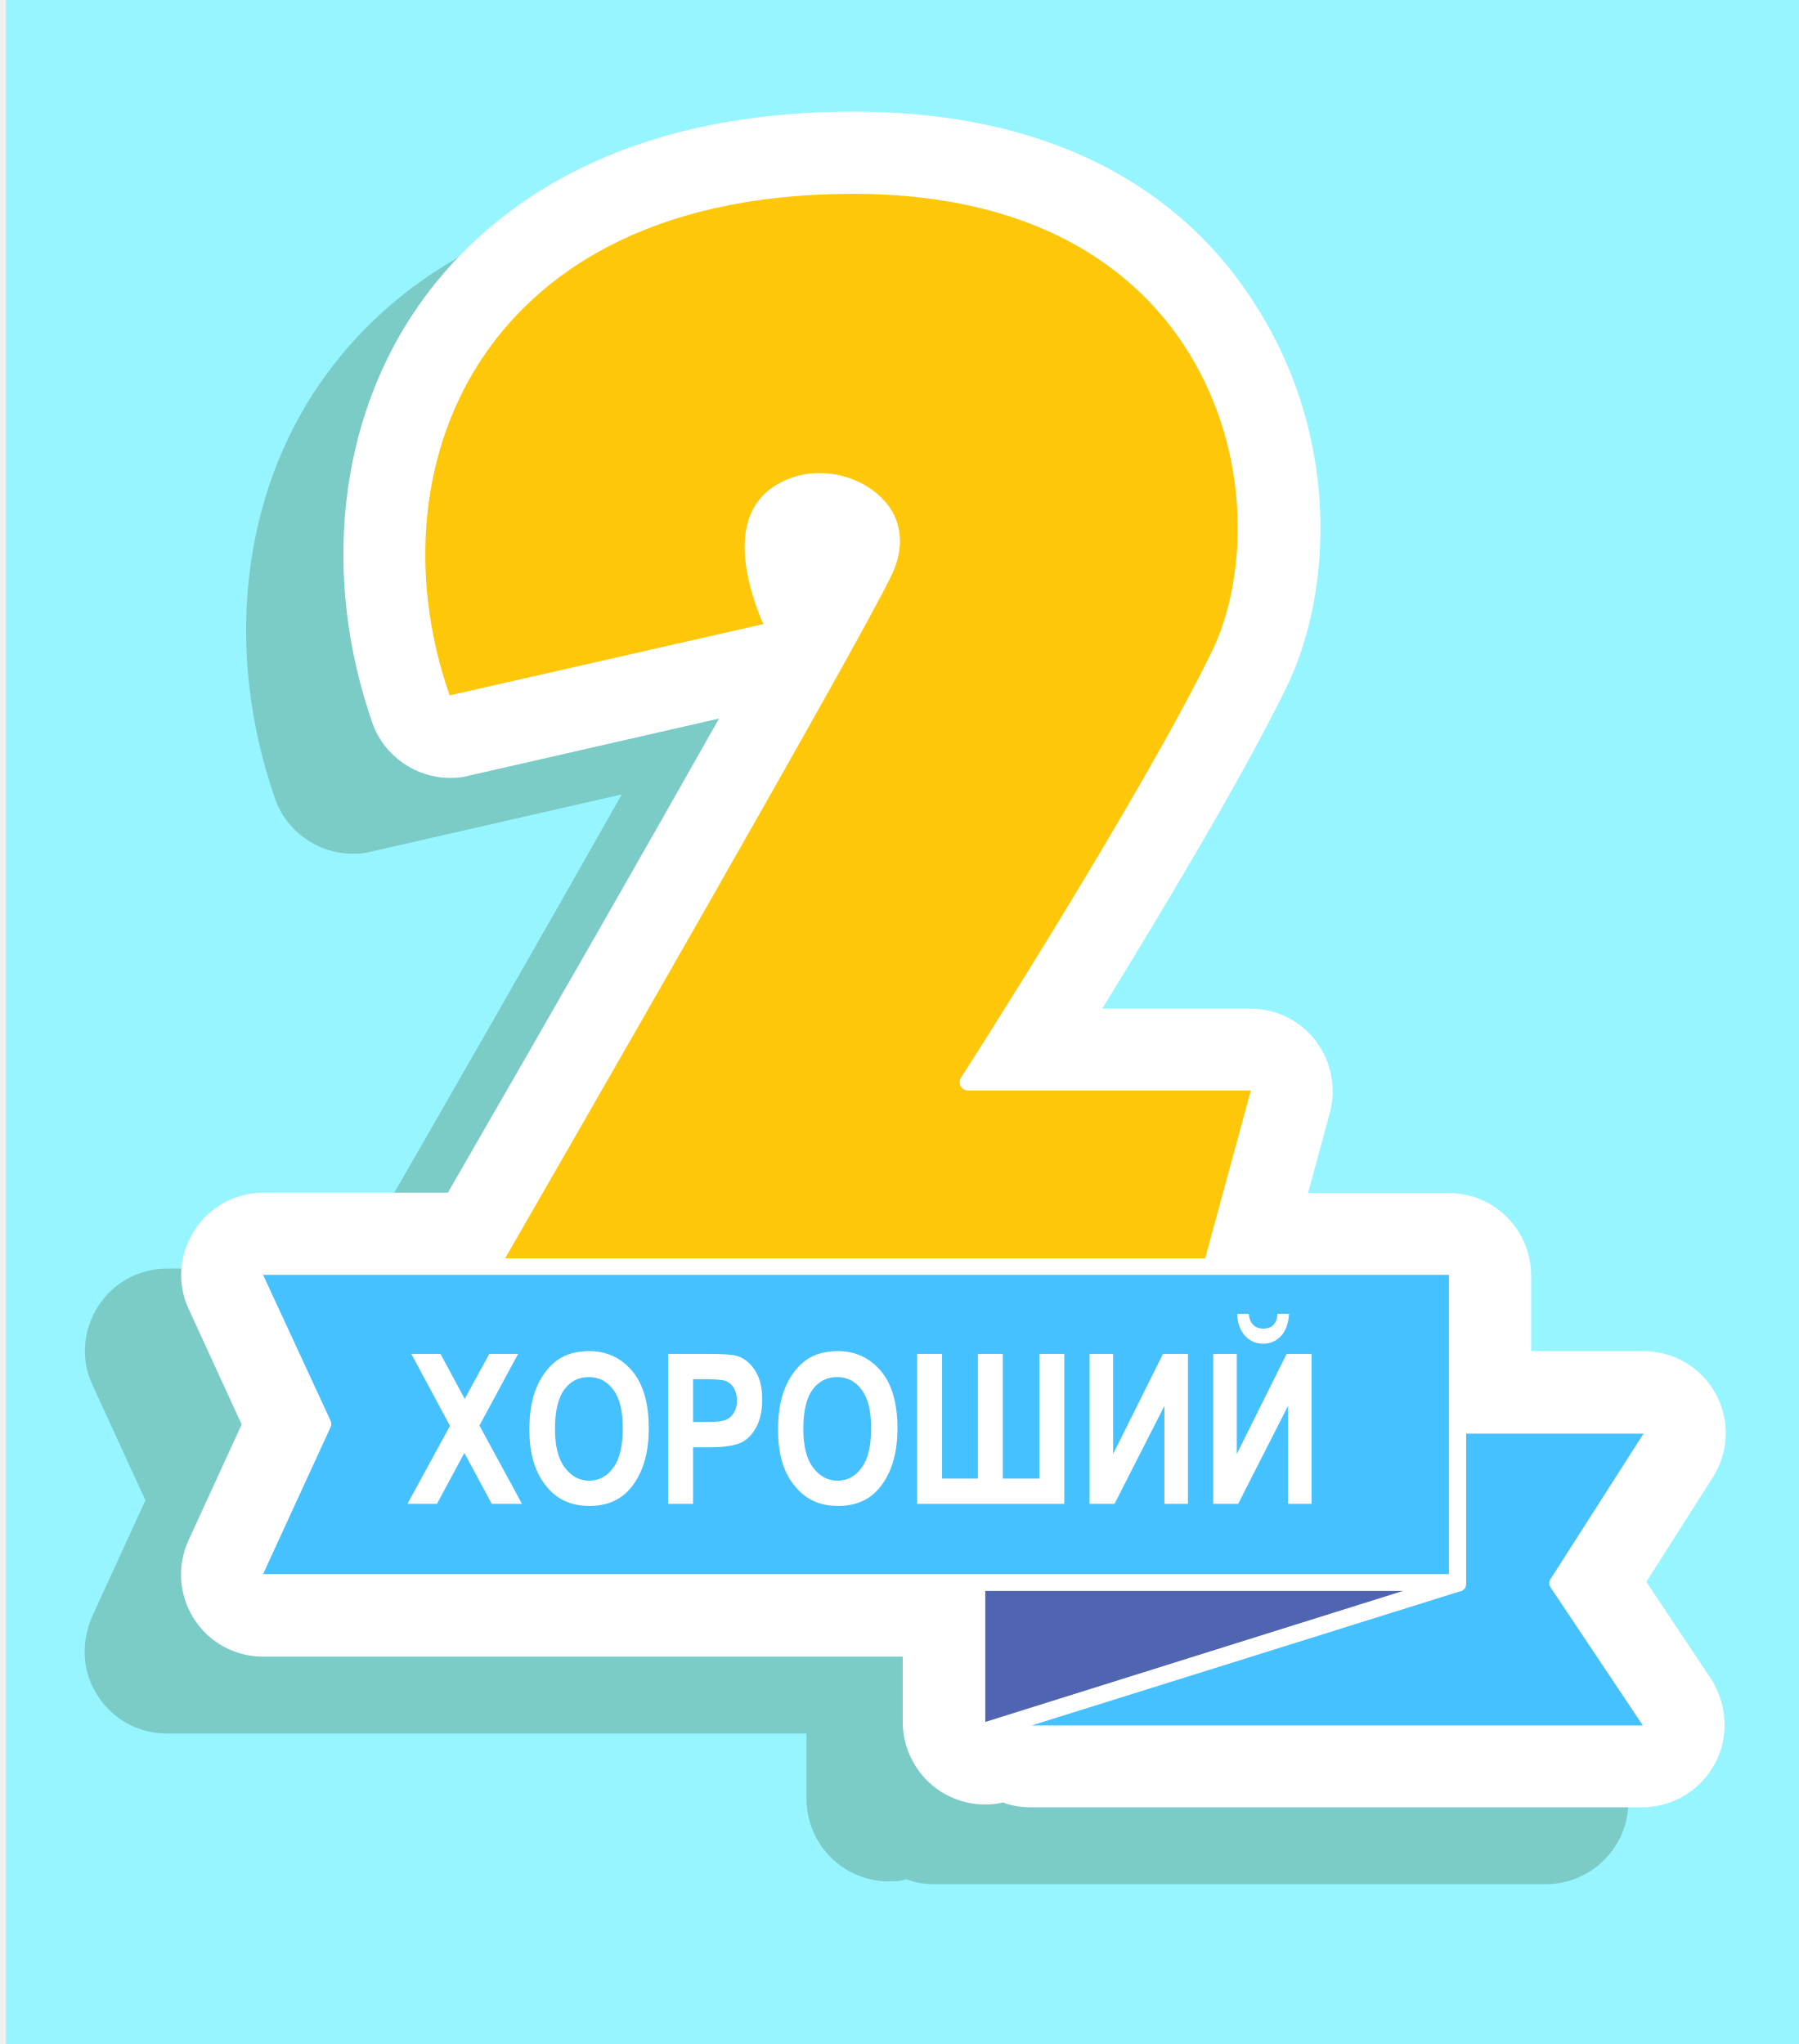
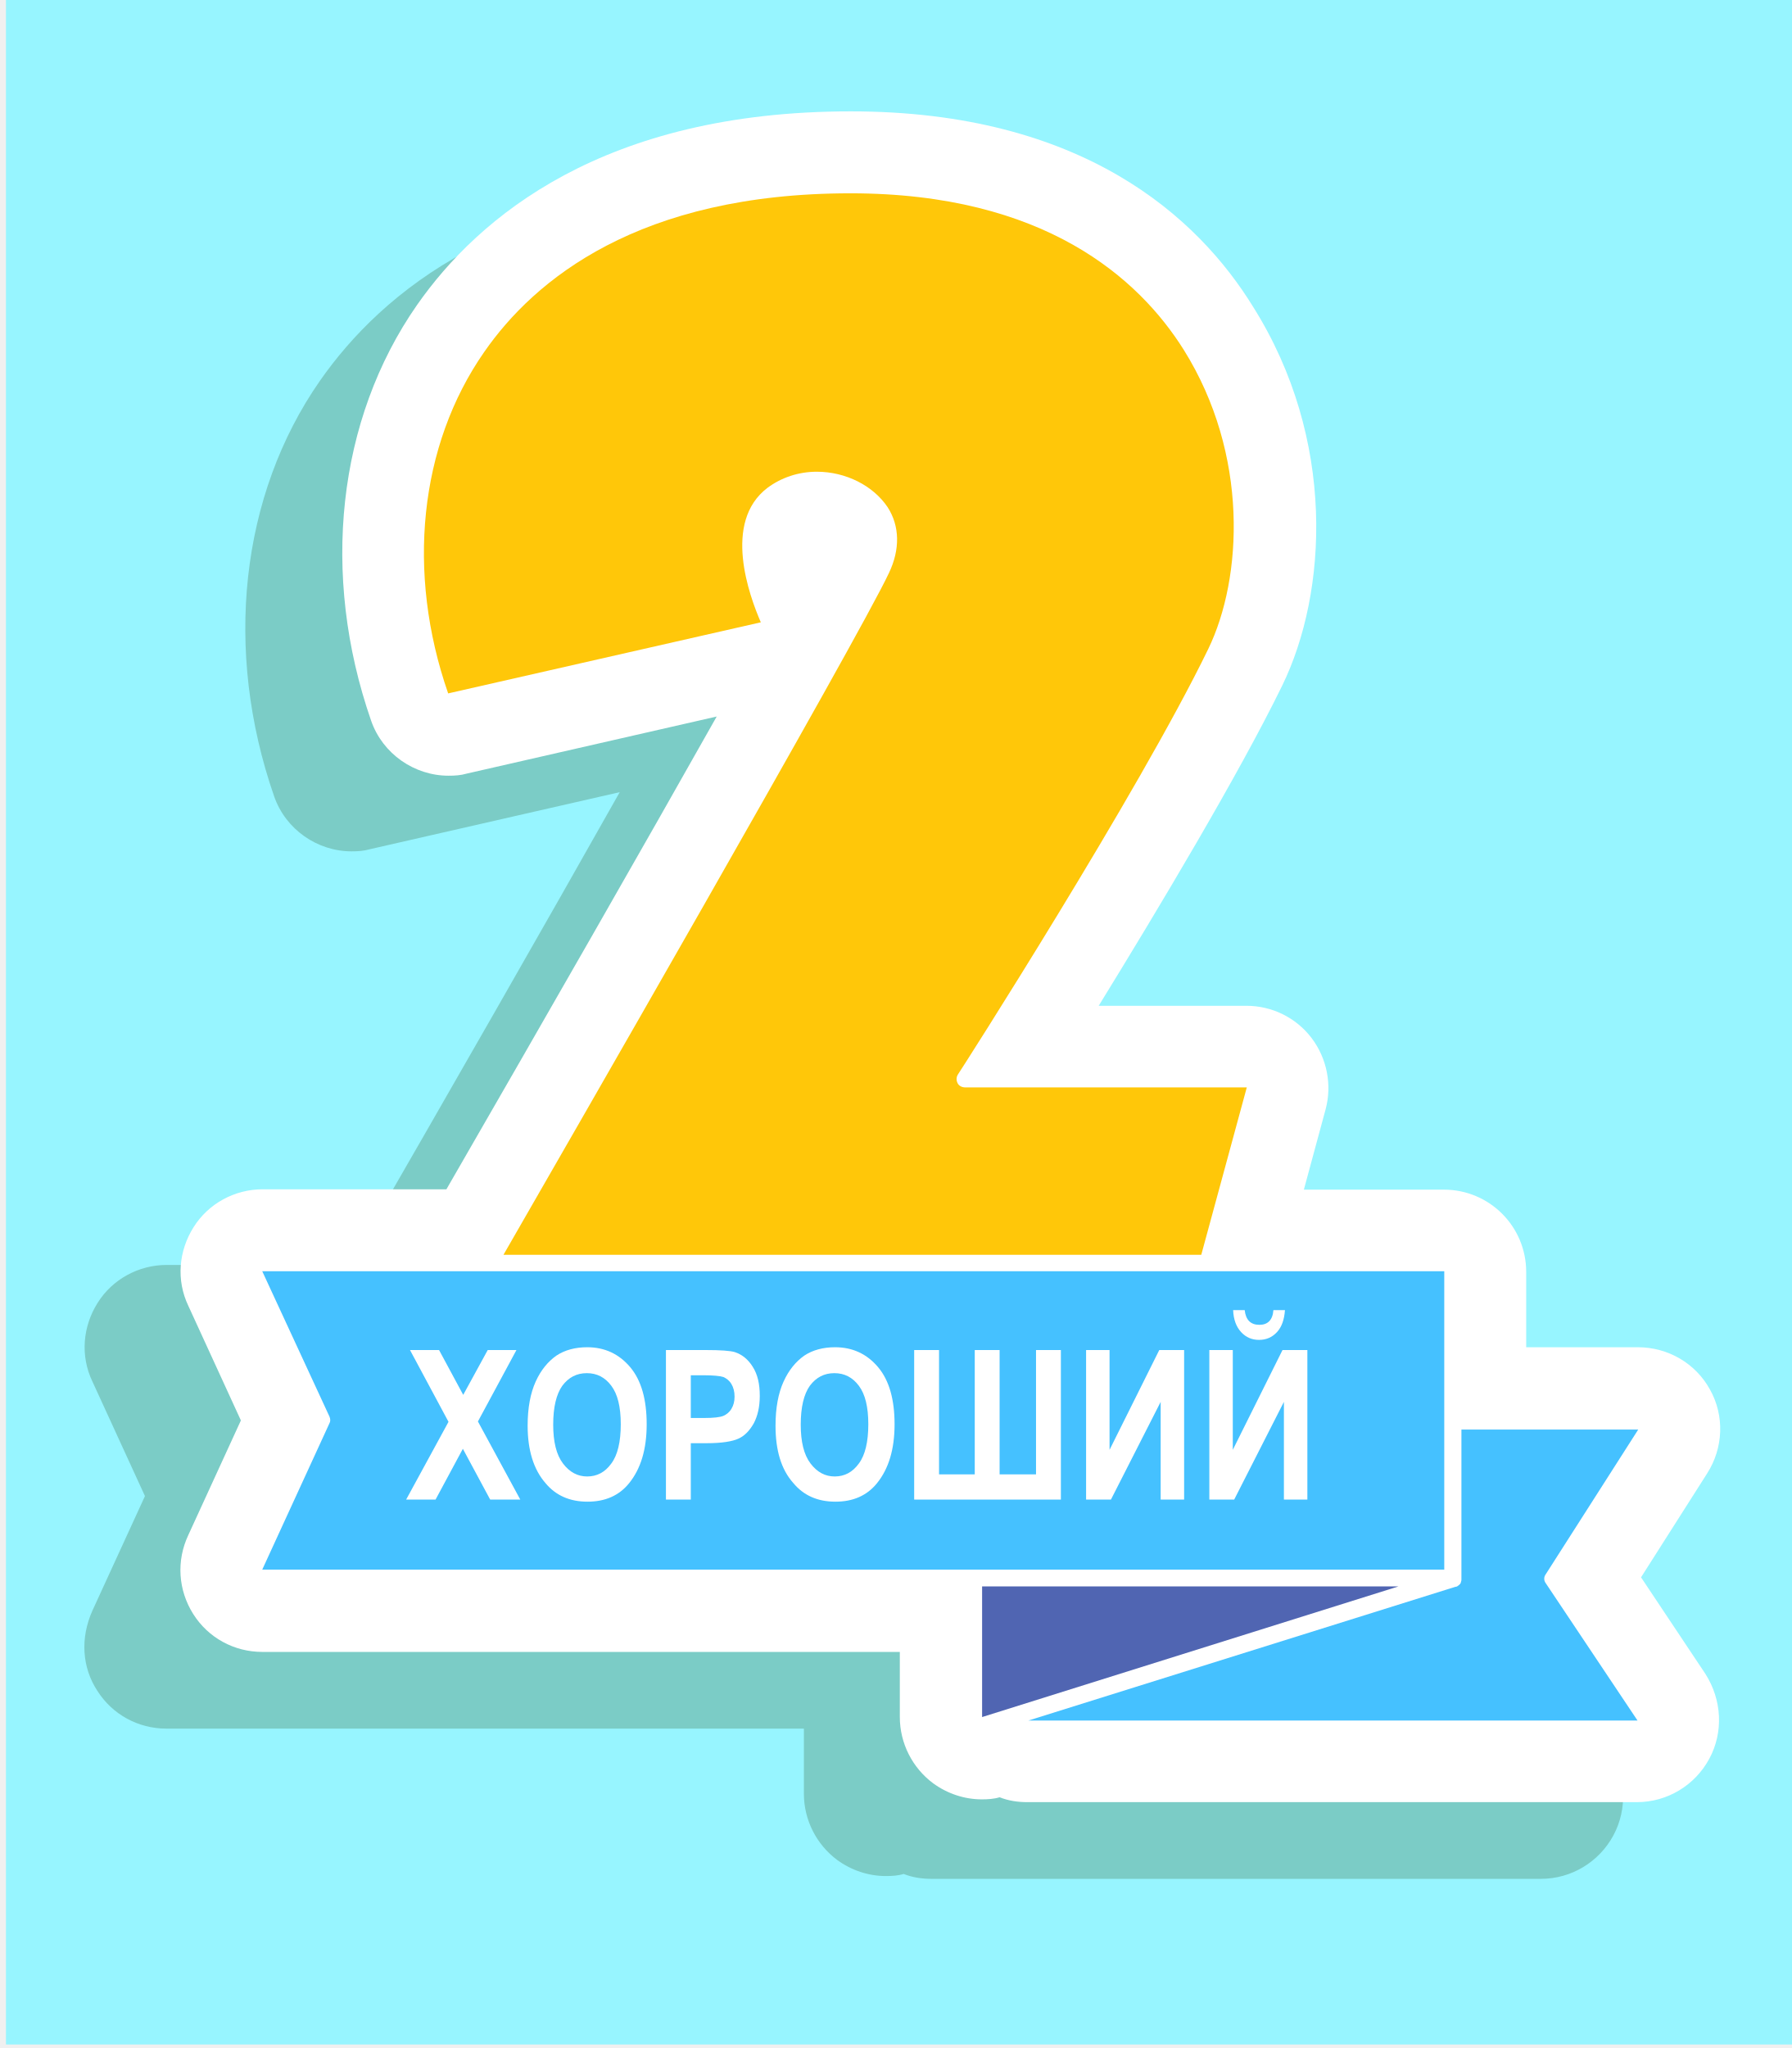
- <svg xmlns="http://www.w3.org/2000/svg" version="1.1" id="Capa_1" x="0px" y="0px" viewBox="0 0 512 582" style="enable-background:new 0 0 512 582;" xml:space="preserve">
+ <svg xmlns="http://www.w3.org/2000/svg" id="Capa_1" x="0px" y="0px" viewBox="0 0 511.6 584.8" width="511.6" height="584.8" style="enable-background:new 0 0 512 582;" xml:space="preserve">
  <style type="text/css">
	.st0{fill:#97F5FF;}
	.st1{fill:#7BCCC6;}
	.st2{fill:#FFFFFF;}
	.st3{fill:#5065B2;}
	.st4{fill:#45C1FF;}
	.st5{fill:#FFC709;}
</style>
  <g id="Background">
    <rect x="1.7" y="-1" class="st0" width="511.6" height="584.8" />
  </g>
  <g>
    <path class="st1" d="M27.8,482.8c4.3,6.8,11.7,10.8,19.7,10.8h182.1v18.6c0,7.5,3.6,14.5,9.5,18.9c4.1,3,9,4.6,13.9,4.6   c1.7,0,3.5-0.1,5.1-0.6c2.5,1,5.2,1.4,8,1.4h174c8.7,0,16.6-4.8,20.7-12.4c4.1-7.6,3.6-16.8-1.1-24.2l-18.5-27.9l18.9-29.7   c4.6-7.2,5-16.4,0.8-23.9c-4.1-7.5-12-12.1-20.6-12.1h-31.9v-21.5c0-13-10.5-23.5-23.5-23.5h-40l6.2-22.9c1.9-7,0.4-14.6-4-20.4   c-4.4-5.8-11.3-9.2-18.6-9.2h-42.2c16.8-27.3,40-66,52.4-91.4c13-26.6,15.5-70.4-8.3-108.2c-15.9-25.4-48.9-55.8-115.1-55.8   c-70.5,0-106.3,30.1-123.9,55.3c-22.8,32.7-27.6,77-13.1,118.7c3.3,9.5,12.4,15.7,22.1,15.7c1.8,0,3.5-0.1,5.2-0.6l71.4-16.3   c-20.4,36.2-49.1,86.3-77.2,135H47.6c-8,0-15.5,4.1-19.7,10.8c-4.3,6.8-5,15.2-1.5,22.5l15,32.7l-15,32.7   C22.9,467.7,23.4,476.1,27.8,482.8z" />
    <path class="st2" d="M55.2,460.9c4.3,6.8,11.7,10.8,19.7,10.8h182.1v18.6c0,7.5,3.6,14.5,9.5,18.9c4.1,3,9,4.6,13.9,4.6   c1.7,0,3.5-0.1,5.1-0.6c2.5,1,5.2,1.4,8,1.4h174c8.7,0,16.6-4.8,20.7-12.4c4.1-7.6,3.6-16.8-1.1-24.2l-18.4-27.6l18.9-29.7   c4.6-7.2,5-16.4,0.8-23.9c-4.1-7.5-12-12.1-20.6-12.1h-31.9v-21.5c0-13-10.5-23.5-23.5-23.5h-40l6.2-22.9c1.9-7,0.4-14.6-4-20.4   c-4.4-5.8-11.3-9.2-18.6-9.2h-42.2c16.8-27.3,40-66,52.4-91.4c13-26.6,15.5-70.4-8.3-108.2C342.2,62.1,309.3,31.8,243,31.8   c-70.5,0-106.3,30.1-123.9,55.3c-22.8,32.7-27.6,77-13.1,118.7c3.3,9.5,12.4,15.7,22.1,15.7c1.8,0,3.5-0.1,5.2-0.6l71.4-16.3   c-20.4,36.2-49.1,86.3-77.2,135H75c-8,0-15.5,4.1-19.7,10.8c-4.3,6.8-5,15.2-1.5,22.5l15,32.7l-15,32.7   C50.3,445.7,50.9,454.1,55.2,460.9z" />
    <polygon class="st3" points="280.5,453 280.5,490.3 399.4,453  " />
    <path class="st4" d="M467.7,491.3l-26.2-39.2c-0.6-0.8-0.6-1.8,0-2.6l26.4-41.3h-50.5v42.5c0,0.1,0,0.1,0,0.3s0,0.4-0.1,0.6   c0,0.1-0.1,0.3-0.1,0.4c-0.1,0.1-0.1,0.3-0.3,0.4c-0.1,0.1-0.1,0.1-0.3,0.3c-0.1,0.1-0.3,0.1-0.4,0.3c-0.1,0-0.3,0.1-0.4,0.1   c0,0,0,0-0.1,0l-122,38.2L467.7,491.3L467.7,491.3z" />
    <path class="st4" d="M74.9,448.2h203.2h134.4V363h-67.6H139.6H74.9l19.2,41.5c0.3,0.7,0.3,1.4,0,1.9L74.9,448.2z" />
    <path class="st5" d="M217.3,177.7c-3.3-7.6-11-28.6,1.9-38.4c3.9-2.9,8.8-4.6,14.1-4.6c8.3,0,16.1,4,20.2,10.1   c3.5,5.4,3.6,12.1,0.4,18.8c-8.8,18.8-95.2,168.8-110.1,194.7h199.3l13-47.8h-80.5c-0.8,0-1.7-0.4-2.1-1.2   c-0.4-0.8-0.4-1.7,0.1-2.5c0.6-0.8,51.5-80.3,71.5-121.5c9.8-20.2,11.7-55.5-7-85.4c-12.8-20.4-39.8-44.7-95.2-44.7   c-60.5,0-90.3,24.7-104.6,45.3C119.7,127.2,116,163.5,128,198L217.3,177.7z" />
    <g>
      <path class="st2" d="M116,428.2l12.1-22.2l-11-20.5h8.3l6.9,12.8l7-12.8h8.2l-11,20.4l12.1,22.3H140l-7.8-14.5l-7.8,14.5H116z" />
      <path class="st2" d="M150.7,407.1c0-5.1,0.8-9.3,2.3-12.6c1.5-3.3,3.5-5.7,5.9-7.4c2.4-1.6,5.4-2.4,8.8-2.4c5,0,9.1,1.9,12.3,5.7    c3.2,3.8,4.7,9.3,4.7,16.3c0,7.2-1.7,12.7-5,16.8c-2.9,3.6-6.9,5.3-11.9,5.3c-5.1,0-9.1-1.8-12-5.3    C152.4,419.6,150.7,414.1,150.7,407.1z M158,406.8c0,4.9,0.9,8.6,2.8,11.1c1.9,2.5,4.2,3.7,6.9,3.7c2.8,0,5.1-1.2,6.9-3.7    c1.8-2.4,2.7-6.2,2.7-11.2c0-5-0.9-8.6-2.7-11c-1.8-2.4-4.1-3.6-7-3.6s-5.2,1.2-7,3.6C158.9,398.1,158,401.8,158,406.8z" />
      <path class="st2" d="M190.2,428.2v-42.7h11.4c4.2,0,7,0.2,8.3,0.6c2.1,0.7,3.8,2.1,5.1,4.2c1.4,2.2,2,4.9,2,8.3    c0,3.1-0.6,5.7-1.7,7.8c-1.2,2.1-2.6,3.6-4.4,4.4c-1.7,0.8-4.8,1.3-9,1.3h-4.6v16.1H190.2z M197.3,392.7v12.2h3.9    c2.6,0,4.4-0.2,5.4-0.6c0.9-0.4,1.7-1,2.3-2c0.6-1,0.9-2.1,0.9-3.5c0-1.4-0.3-2.6-0.9-3.6c-0.6-1-1.4-1.6-2.3-2    c-0.9-0.3-2.9-0.5-5.8-0.5H197.3z" />
      <path class="st2" d="M221.5,407.1c0-5.1,0.8-9.3,2.3-12.6c1.5-3.3,3.5-5.7,5.9-7.4c2.4-1.6,5.4-2.4,8.8-2.4c5,0,9.1,1.9,12.3,5.7    c3.2,3.8,4.7,9.3,4.7,16.3c0,7.2-1.7,12.7-5,16.8c-2.9,3.6-6.9,5.3-11.9,5.3c-5.1,0-9.1-1.8-12-5.3    C223.1,419.6,221.5,414.1,221.5,407.1z M228.7,406.8c0,4.9,0.9,8.6,2.8,11.1c1.9,2.5,4.2,3.7,6.9,3.7c2.8,0,5.1-1.2,6.9-3.7    c1.8-2.4,2.7-6.2,2.7-11.2c0-5-0.9-8.6-2.7-11c-1.8-2.4-4.1-3.6-7-3.6s-5.2,1.2-7,3.6C229.6,398.1,228.7,401.8,228.7,406.8z" />
      <path class="st2" d="M261.1,428.2v-42.7h7.1v35.5h10.2v-35.5h7.1v35.5h10.4v-35.5h7.1v42.7H261.1z" />
      <path class="st2" d="M310.2,428.2v-42.7h6.7v28.5l14.2-28.5h7.1v42.7h-6.7v-27.9l-14.2,27.9H310.2z" />
      <path class="st2" d="M345.4,428.2v-42.7h6.7v28.5l14.2-28.5h7.1v42.7h-6.7v-27.9l-14.2,27.9H345.4z M363.7,374.1h3.3    c-0.2,2.7-0.9,4.8-2.3,6.3c-1.4,1.5-3.1,2.2-5.1,2.2s-3.7-0.7-5.1-2.2c-1.4-1.5-2.2-3.6-2.3-6.3h3.3c0.3,2.8,1.7,4.2,4.2,4.2    C362.1,378.3,363.5,376.9,363.7,374.1z" />
    </g>
  </g>
</svg>
